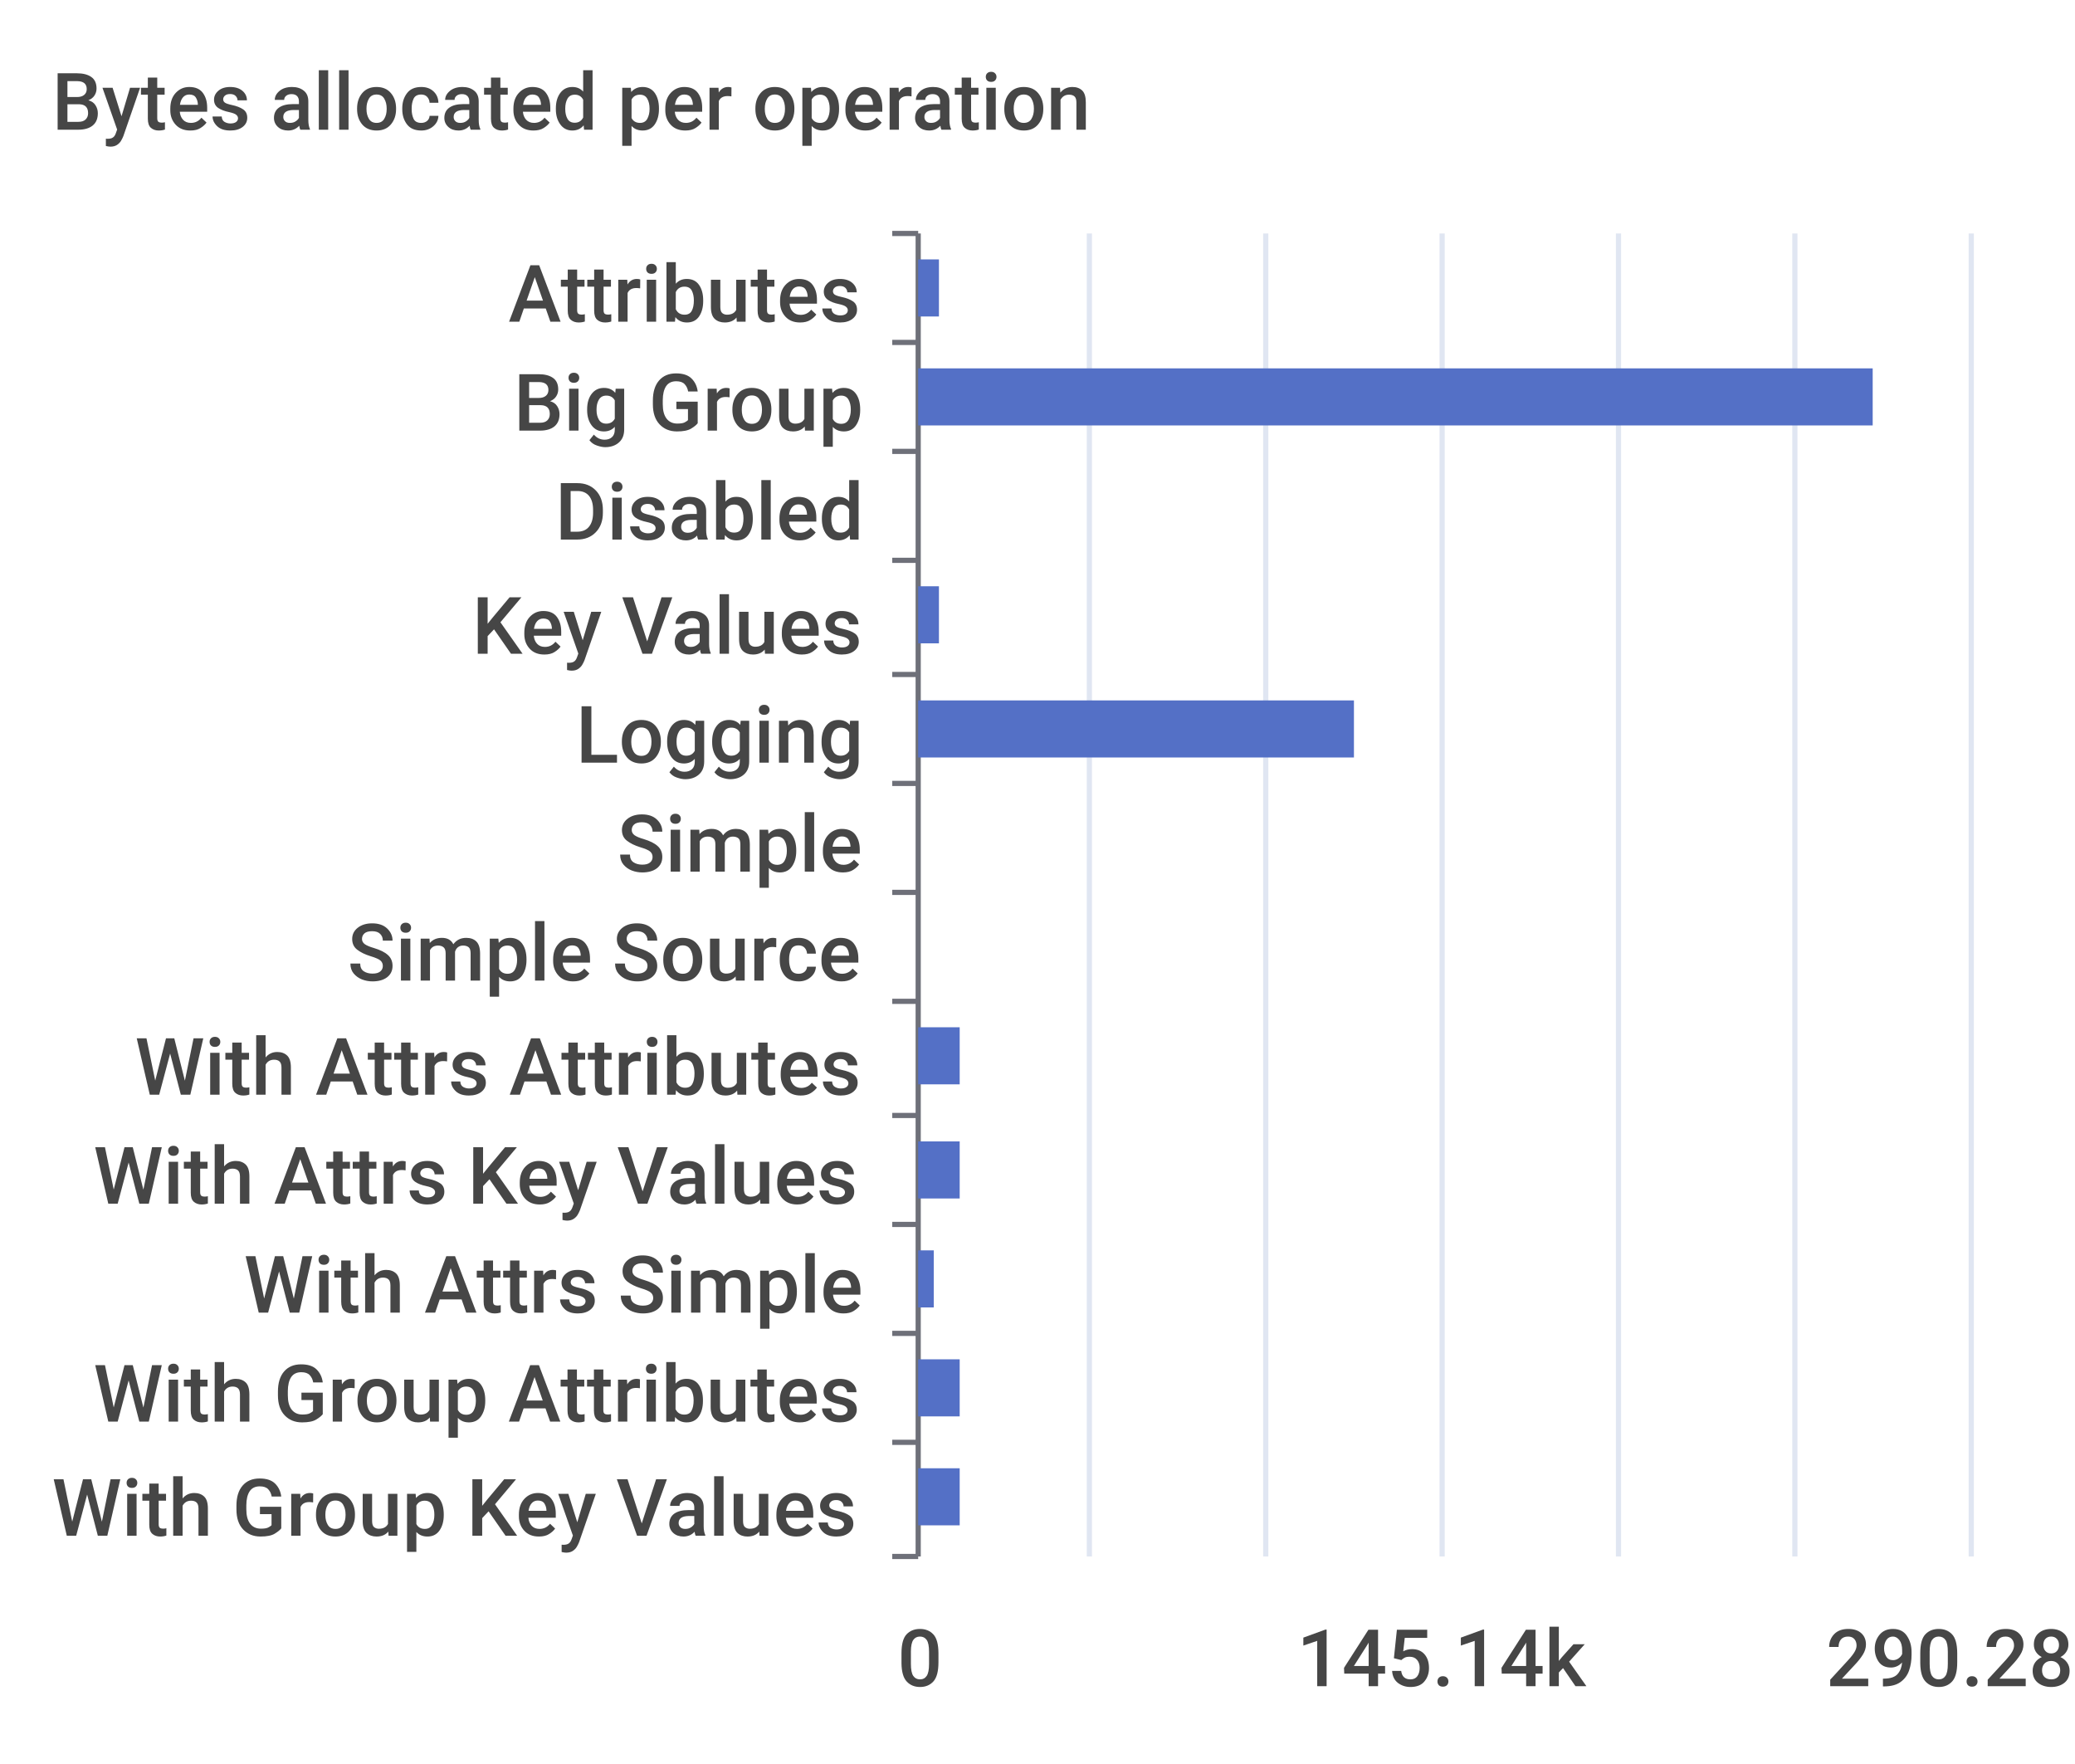
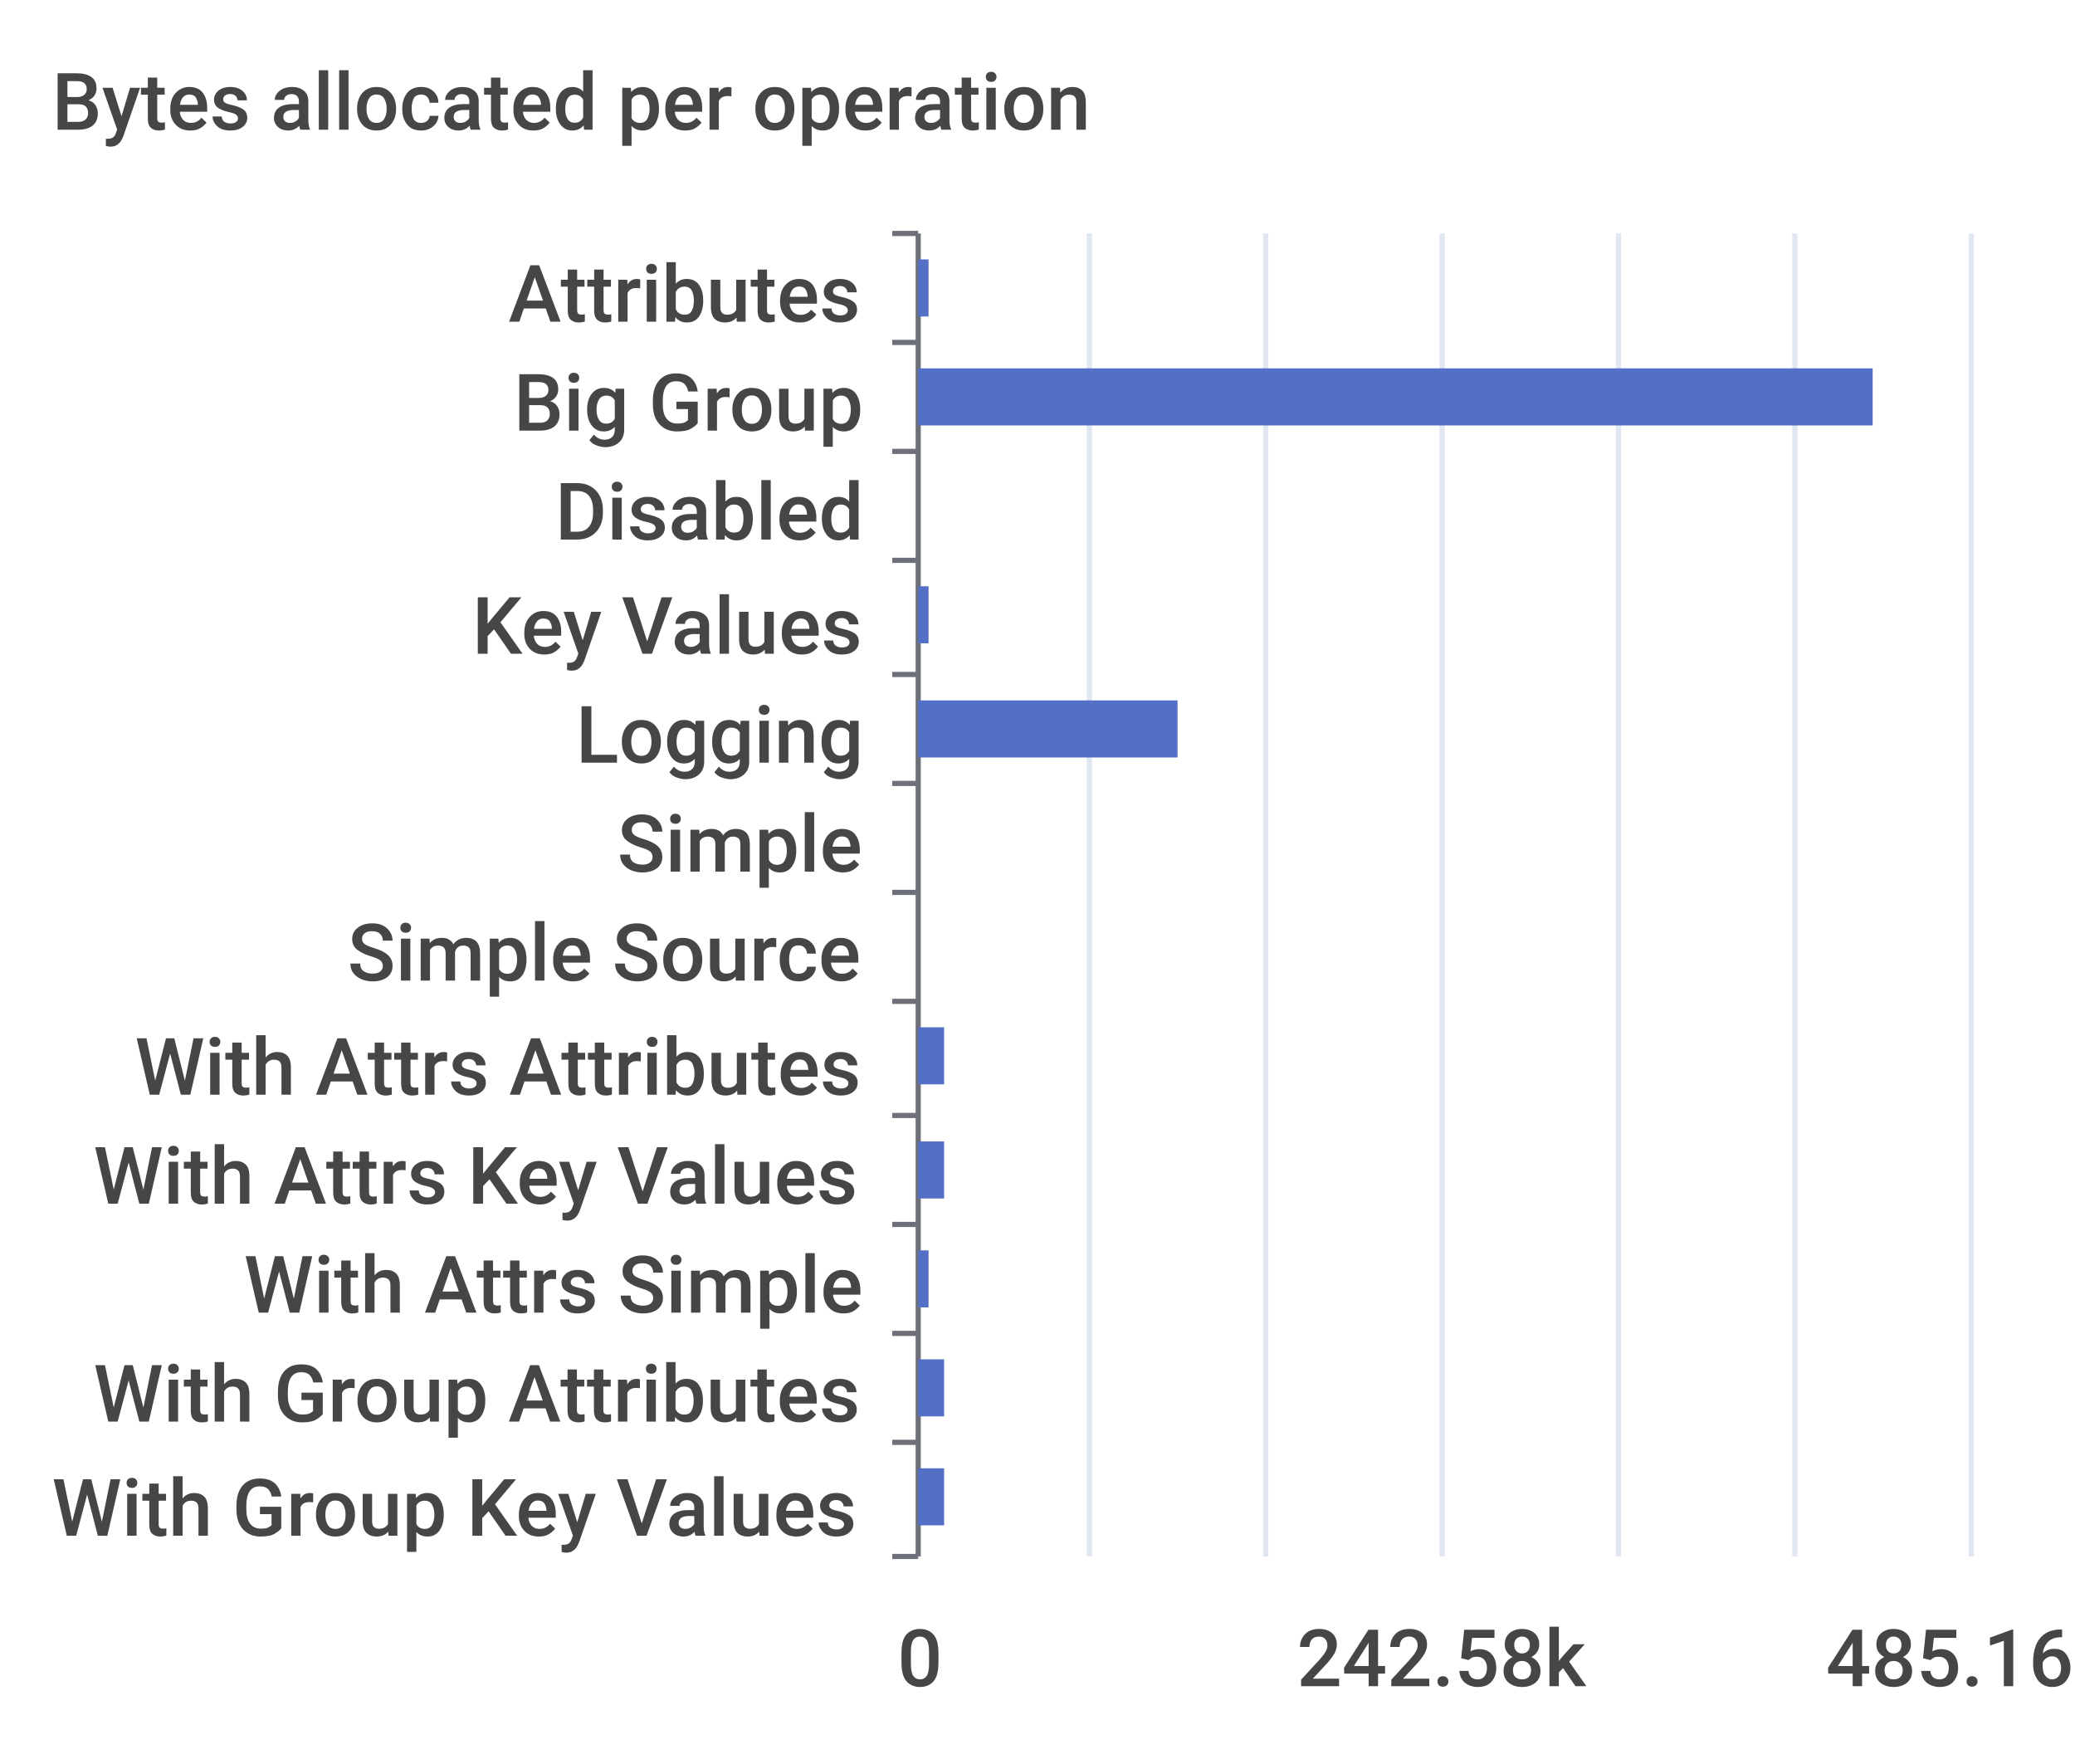
<svg xmlns="http://www.w3.org/2000/svg" width="400" height="340">\n<path d="M 0 0 L 400 0 L 400 340 L 0 340 L 0 0" style="stroke-width:0;stroke:none;fill:rgba(255,255,255,1.0)" />
  <text x="10" y="25" style="stroke-width:0;stroke:none;fill:rgba(70,70,70,1.0);font-size:15.3px;font-family:'Roboto Medium',sans-serif">Bytes allocated per operation</text>
  <path d="M 172 45 L 177 45" style="stroke-width:1;stroke:rgba(110,112,121,1.0);fill:none" />
  <path d="M 172 66 L 177 66" style="stroke-width:1;stroke:rgba(110,112,121,1.0);fill:none" />
  <path d="M 172 87 L 177 87" style="stroke-width:1;stroke:rgba(110,112,121,1.0);fill:none" />
  <path d="M 172 108 L 177 108" style="stroke-width:1;stroke:rgba(110,112,121,1.0);fill:none" />
  <path d="M 172 130 L 177 130" style="stroke-width:1;stroke:rgba(110,112,121,1.0);fill:none" />
  <path d="M 172 151 L 177 151" style="stroke-width:1;stroke:rgba(110,112,121,1.0);fill:none" />
  <path d="M 172 172 L 177 172" style="stroke-width:1;stroke:rgba(110,112,121,1.0);fill:none" />
  <path d="M 172 193 L 177 193" style="stroke-width:1;stroke:rgba(110,112,121,1.0);fill:none" />
  <path d="M 172 215 L 177 215" style="stroke-width:1;stroke:rgba(110,112,121,1.0);fill:none" />
  <path d="M 172 236 L 177 236" style="stroke-width:1;stroke:rgba(110,112,121,1.0);fill:none" />
  <path d="M 172 257 L 177 257" style="stroke-width:1;stroke:rgba(110,112,121,1.0);fill:none" />
  <path d="M 172 278 L 177 278" style="stroke-width:1;stroke:rgba(110,112,121,1.0);fill:none" />
  <path d="M 172 300 L 177 300" style="stroke-width:1;stroke:rgba(110,112,121,1.0);fill:none" />
  <path d="M 177 45 L 177 300" style="stroke-width:1;stroke:rgba(110,112,121,1.0);fill:none" />
  <text x="98" y="62" style="stroke-width:0;stroke:none;fill:rgba(70,70,70,1.0);font-size:15.3px;font-family:'Roboto Medium',sans-serif">Attributes</text>
  <text x="99" y="83" style="stroke-width:0;stroke:none;fill:rgba(70,70,70,1.0);font-size:15.3px;font-family:'Roboto Medium',sans-serif">Big Group</text>
  <text x="107" y="104" style="stroke-width:0;stroke:none;fill:rgba(70,70,70,1.0);font-size:15.3px;font-family:'Roboto Medium',sans-serif">Disabled</text>
  <text x="91" y="126" style="stroke-width:0;stroke:none;fill:rgba(70,70,70,1.0);font-size:15.3px;font-family:'Roboto Medium',sans-serif">Key Values</text>
  <text x="111" y="147" style="stroke-width:0;stroke:none;fill:rgba(70,70,70,1.0);font-size:15.3px;font-family:'Roboto Medium',sans-serif">Logging</text>
  <text x="119" y="168" style="stroke-width:0;stroke:none;fill:rgba(70,70,70,1.0);font-size:15.3px;font-family:'Roboto Medium',sans-serif">Simple</text>
  <text x="67" y="189" style="stroke-width:0;stroke:none;fill:rgba(70,70,70,1.0);font-size:15.3px;font-family:'Roboto Medium',sans-serif">Simple Source</text>
  <text x="26" y="211" style="stroke-width:0;stroke:none;fill:rgba(70,70,70,1.0);font-size:15.3px;font-family:'Roboto Medium',sans-serif">With Attrs Attributes</text>
  <text x="18" y="232" style="stroke-width:0;stroke:none;fill:rgba(70,70,70,1.0);font-size:15.3px;font-family:'Roboto Medium',sans-serif">With Attrs Key Values</text>
  <text x="47" y="253" style="stroke-width:0;stroke:none;fill:rgba(70,70,70,1.0);font-size:15.3px;font-family:'Roboto Medium',sans-serif">With Attrs Simple</text>
  <text x="18" y="274" style="stroke-width:0;stroke:none;fill:rgba(70,70,70,1.0);font-size:15.3px;font-family:'Roboto Medium',sans-serif">With Group Attributes</text>
  <text x="10" y="296" style="stroke-width:0;stroke:none;fill:rgba(70,70,70,1.0);font-size:15.3px;font-family:'Roboto Medium',sans-serif">With Group Key Values</text>
  <text x="173" y="325" style="stroke-width:0;stroke:none;fill:rgba(70,70,70,1.0);font-size:15.3px;font-family:'Roboto Medium',sans-serif">0</text>
-   <text x="250" y="325" style="stroke-width:0;stroke:none;fill:rgba(70,70,70,1.0);font-size:15.3px;font-family:'Roboto Medium',sans-serif">145.14k</text>
-   <text x="352" y="325" style="stroke-width:0;stroke:none;fill:rgba(70,70,70,1.0);font-size:15.3px;font-family:'Roboto Medium',sans-serif">290.28k</text>
+   <text x="250" y="325" style="stroke-width:0;stroke:none;fill:rgba(70,70,70,1.0);font-size:15.3px;font-family:'Roboto Medium',sans-serif">242.58k</text>
+   <text x="352" y="325" style="stroke-width:0;stroke:none;fill:rgba(70,70,70,1.0);font-size:15.3px;font-family:'Roboto Medium',sans-serif">485.16k</text>
  <path d="M 210 45 L 210 300" style="stroke-width:1;stroke:rgba(224,230,242,1.0);fill:none" />
  <path d="M 244 45 L 244 300" style="stroke-width:1;stroke:rgba(224,230,242,1.0);fill:none" />
  <path d="M 278 45 L 278 300" style="stroke-width:1;stroke:rgba(224,230,242,1.0);fill:none" />
  <path d="M 312 45 L 312 300" style="stroke-width:1;stroke:rgba(224,230,242,1.0);fill:none" />
  <path d="M 346 45 L 346 300" style="stroke-width:1;stroke:rgba(224,230,242,1.0);fill:none" />
  <path d="M 380 45 L 380 300" style="stroke-width:1;stroke:rgba(224,230,242,1.0);fill:none" />
-   <path d="M 177 283 L 185 283 L 185 294 L 177 294 L 177 283" style="stroke-width:0;stroke:none;fill:rgba(84,112,198,1.0)" />
-   <path d="M 177 262 L 185 262 L 185 273 L 177 273 L 177 262" style="stroke-width:0;stroke:none;fill:rgba(84,112,198,1.0)" />
-   <path d="M 177 241 L 180 241 L 180 252 L 177 252 L 177 241" style="stroke-width:0;stroke:none;fill:rgba(84,112,198,1.0)" />
-   <path d="M 177 220 L 185 220 L 185 231 L 177 231 L 177 220" style="stroke-width:0;stroke:none;fill:rgba(84,112,198,1.0)" />
-   <path d="M 177 198 L 185 198 L 185 209 L 177 209 L 177 198" style="stroke-width:0;stroke:none;fill:rgba(84,112,198,1.0)" />
+   <path d="M 177 283 L 182 283 L 182 294 L 177 294 L 177 283" style="stroke-width:0;stroke:none;fill:rgba(84,112,198,1.0)" />
+   <path d="M 177 262 L 182 262 L 182 273 L 177 273 L 177 262" style="stroke-width:0;stroke:none;fill:rgba(84,112,198,1.0)" />
+   <path d="M 177 241 L 179 241 L 179 252 L 177 252 L 177 241" style="stroke-width:0;stroke:none;fill:rgba(84,112,198,1.0)" />
+   <path d="M 177 220 L 182 220 L 182 231 L 177 231 L 177 220" style="stroke-width:0;stroke:none;fill:rgba(84,112,198,1.0)" />
+   <path d="M 177 198 L 182 198 L 182 209 L 177 209 L 177 198" style="stroke-width:0;stroke:none;fill:rgba(84,112,198,1.0)" />
  <path d="M 177 177 L 177 177 L 177 188 L 177 188 L 177 177" style="stroke-width:0;stroke:none;fill:rgba(84,112,198,1.0)" />
  <path d="M 177 156 L 177 156 L 177 167 L 177 167 L 177 156" style="stroke-width:0;stroke:none;fill:rgba(84,112,198,1.0)" />
-   <path d="M 177 135 L 261 135 L 261 146 L 177 146 L 177 135" style="stroke-width:0;stroke:none;fill:rgba(84,112,198,1.0)" />
-   <path d="M 177 113 L 181 113 L 181 124 L 177 124 L 177 113" style="stroke-width:0;stroke:none;fill:rgba(84,112,198,1.0)" />
+   <path d="M 177 135 L 227 135 L 227 146 L 177 146 L 177 135" style="stroke-width:0;stroke:none;fill:rgba(84,112,198,1.0)" />
+   <path d="M 177 113 L 179 113 L 179 124 L 177 124 L 177 113" style="stroke-width:0;stroke:none;fill:rgba(84,112,198,1.0)" />
  <path d="M 177 92 L 177 92 L 177 103 L 177 103 L 177 92" style="stroke-width:0;stroke:none;fill:rgba(84,112,198,1.0)" />
  <path d="M 177 71 L 361 71 L 361 82 L 177 82 L 177 71" style="stroke-width:0;stroke:none;fill:rgba(84,112,198,1.0)" />
-   <path d="M 177 50 L 181 50 L 181 61 L 177 61 L 177 50" style="stroke-width:0;stroke:none;fill:rgba(84,112,198,1.0)" />
+   <path d="M 177 50 L 179 50 L 179 61 L 177 61 L 177 50" style="stroke-width:0;stroke:none;fill:rgba(84,112,198,1.0)" />
</svg>
